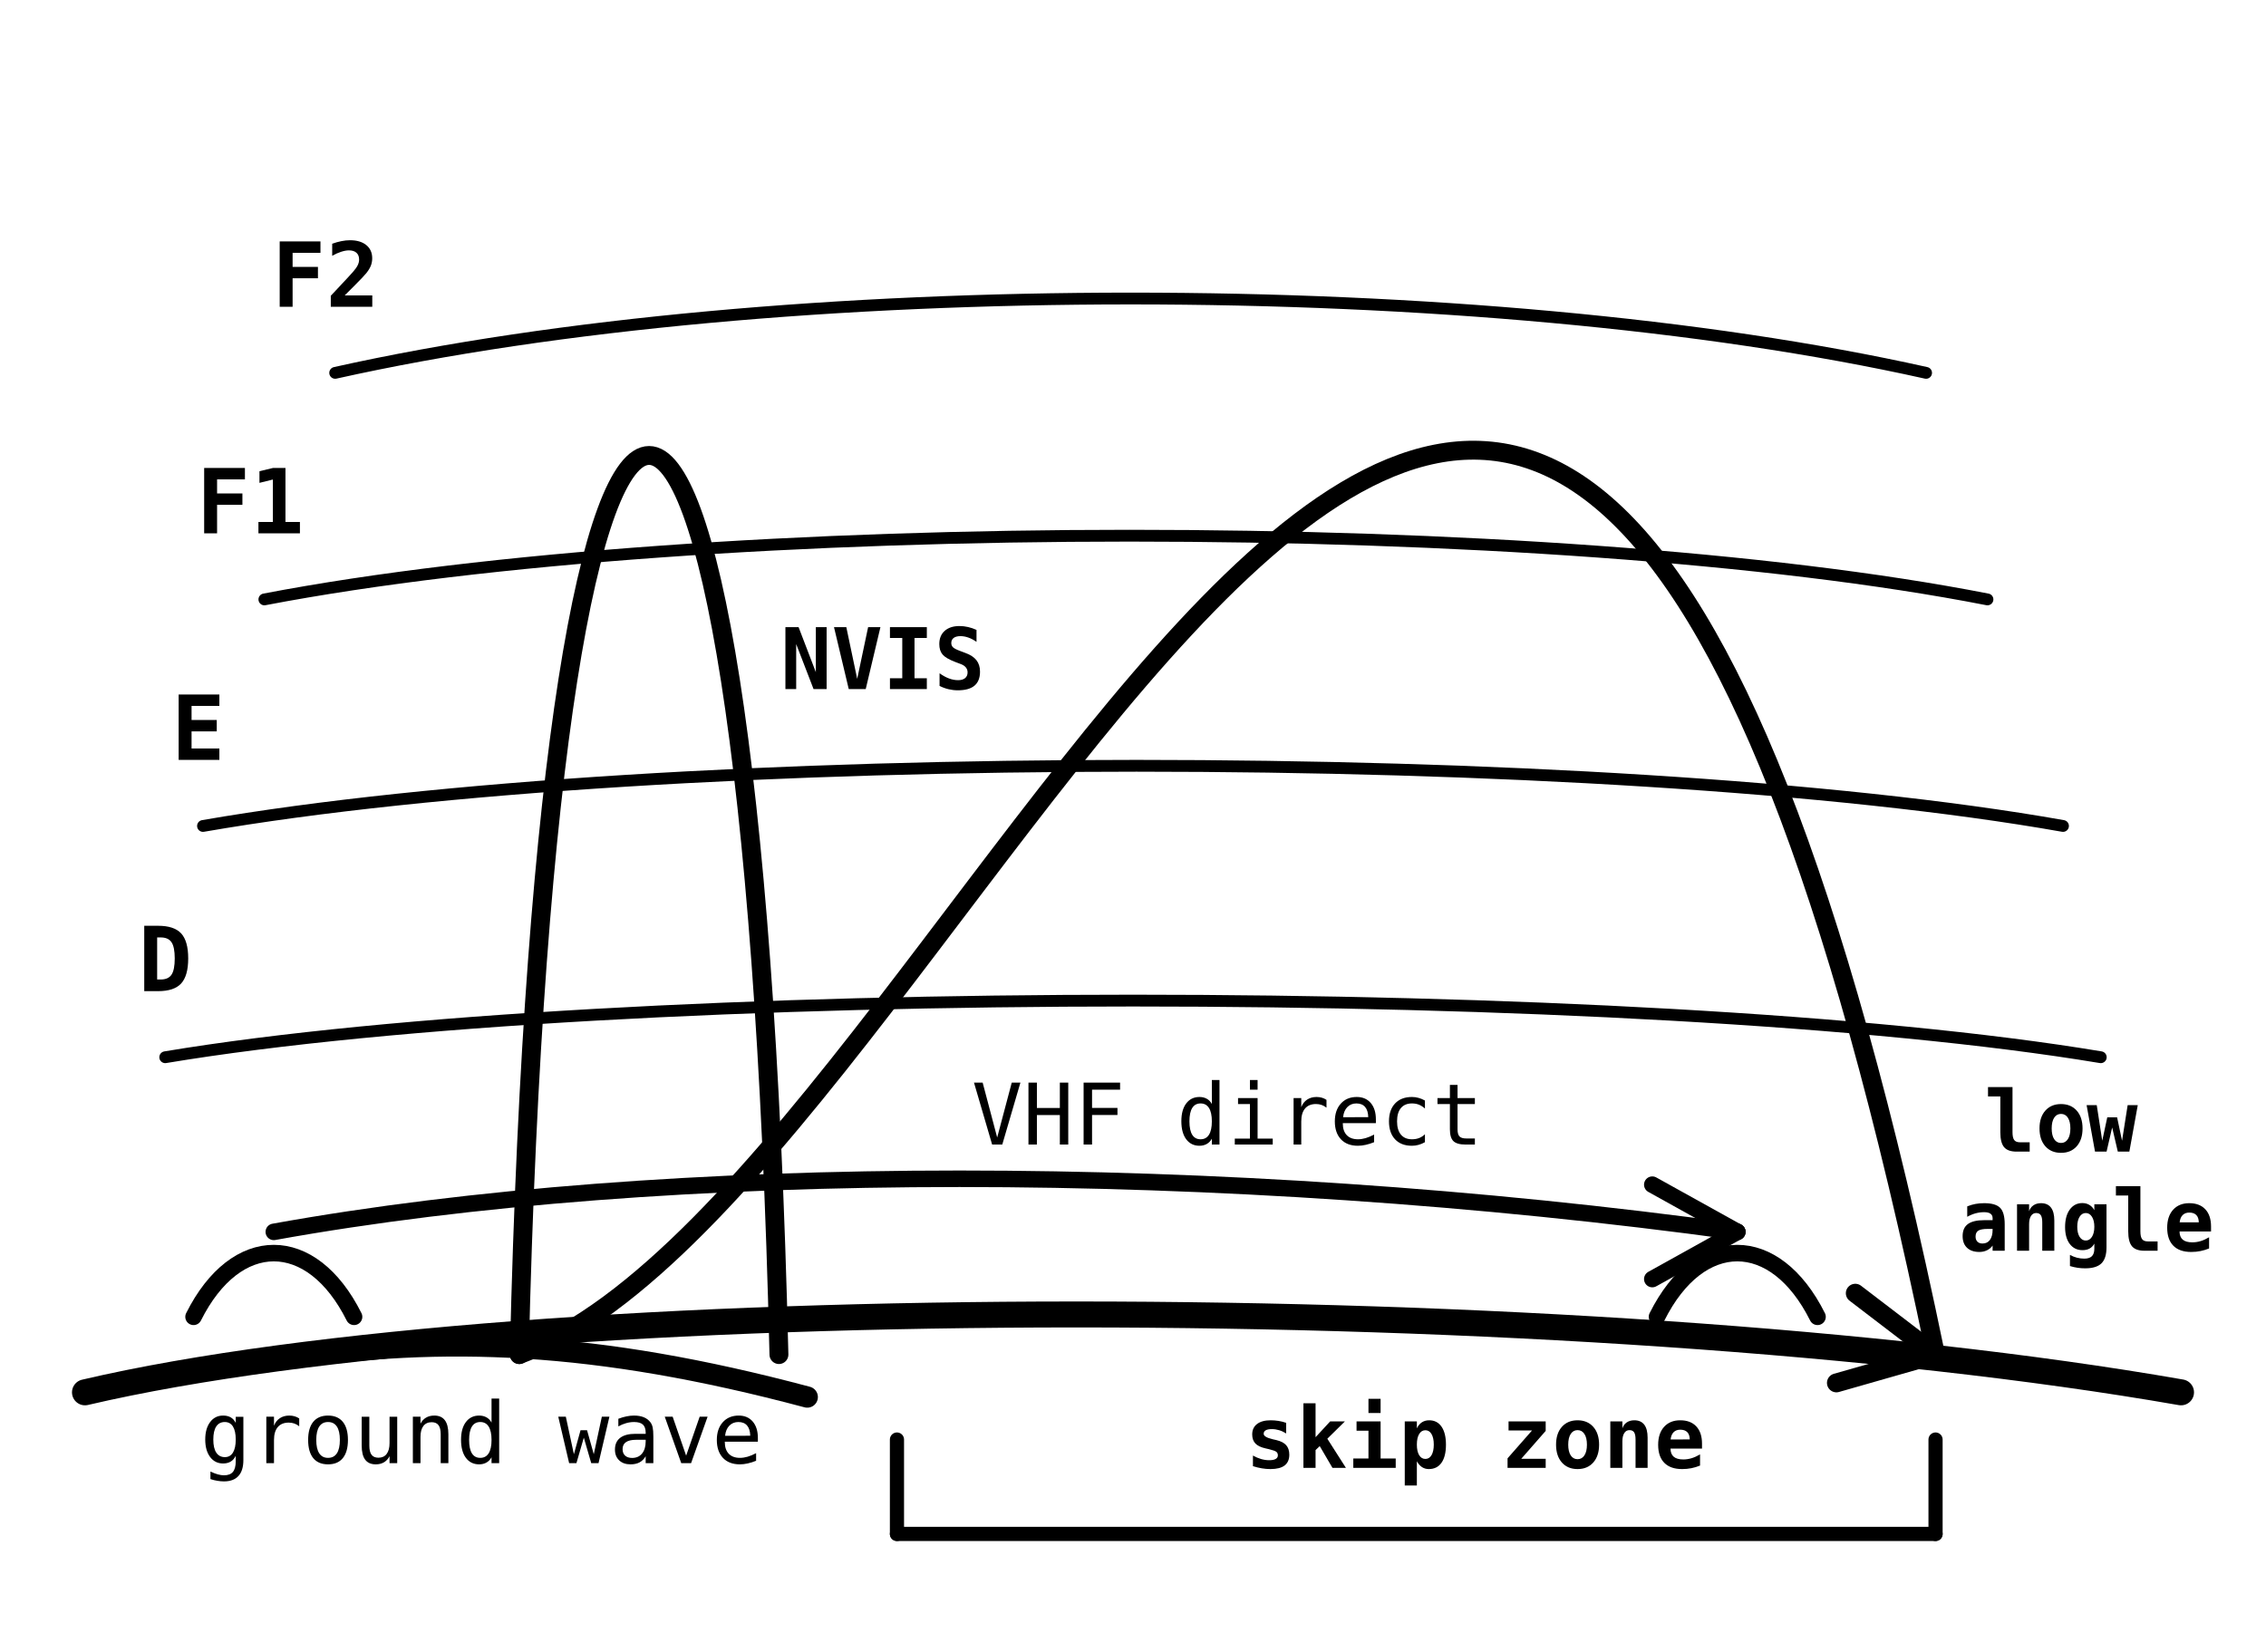
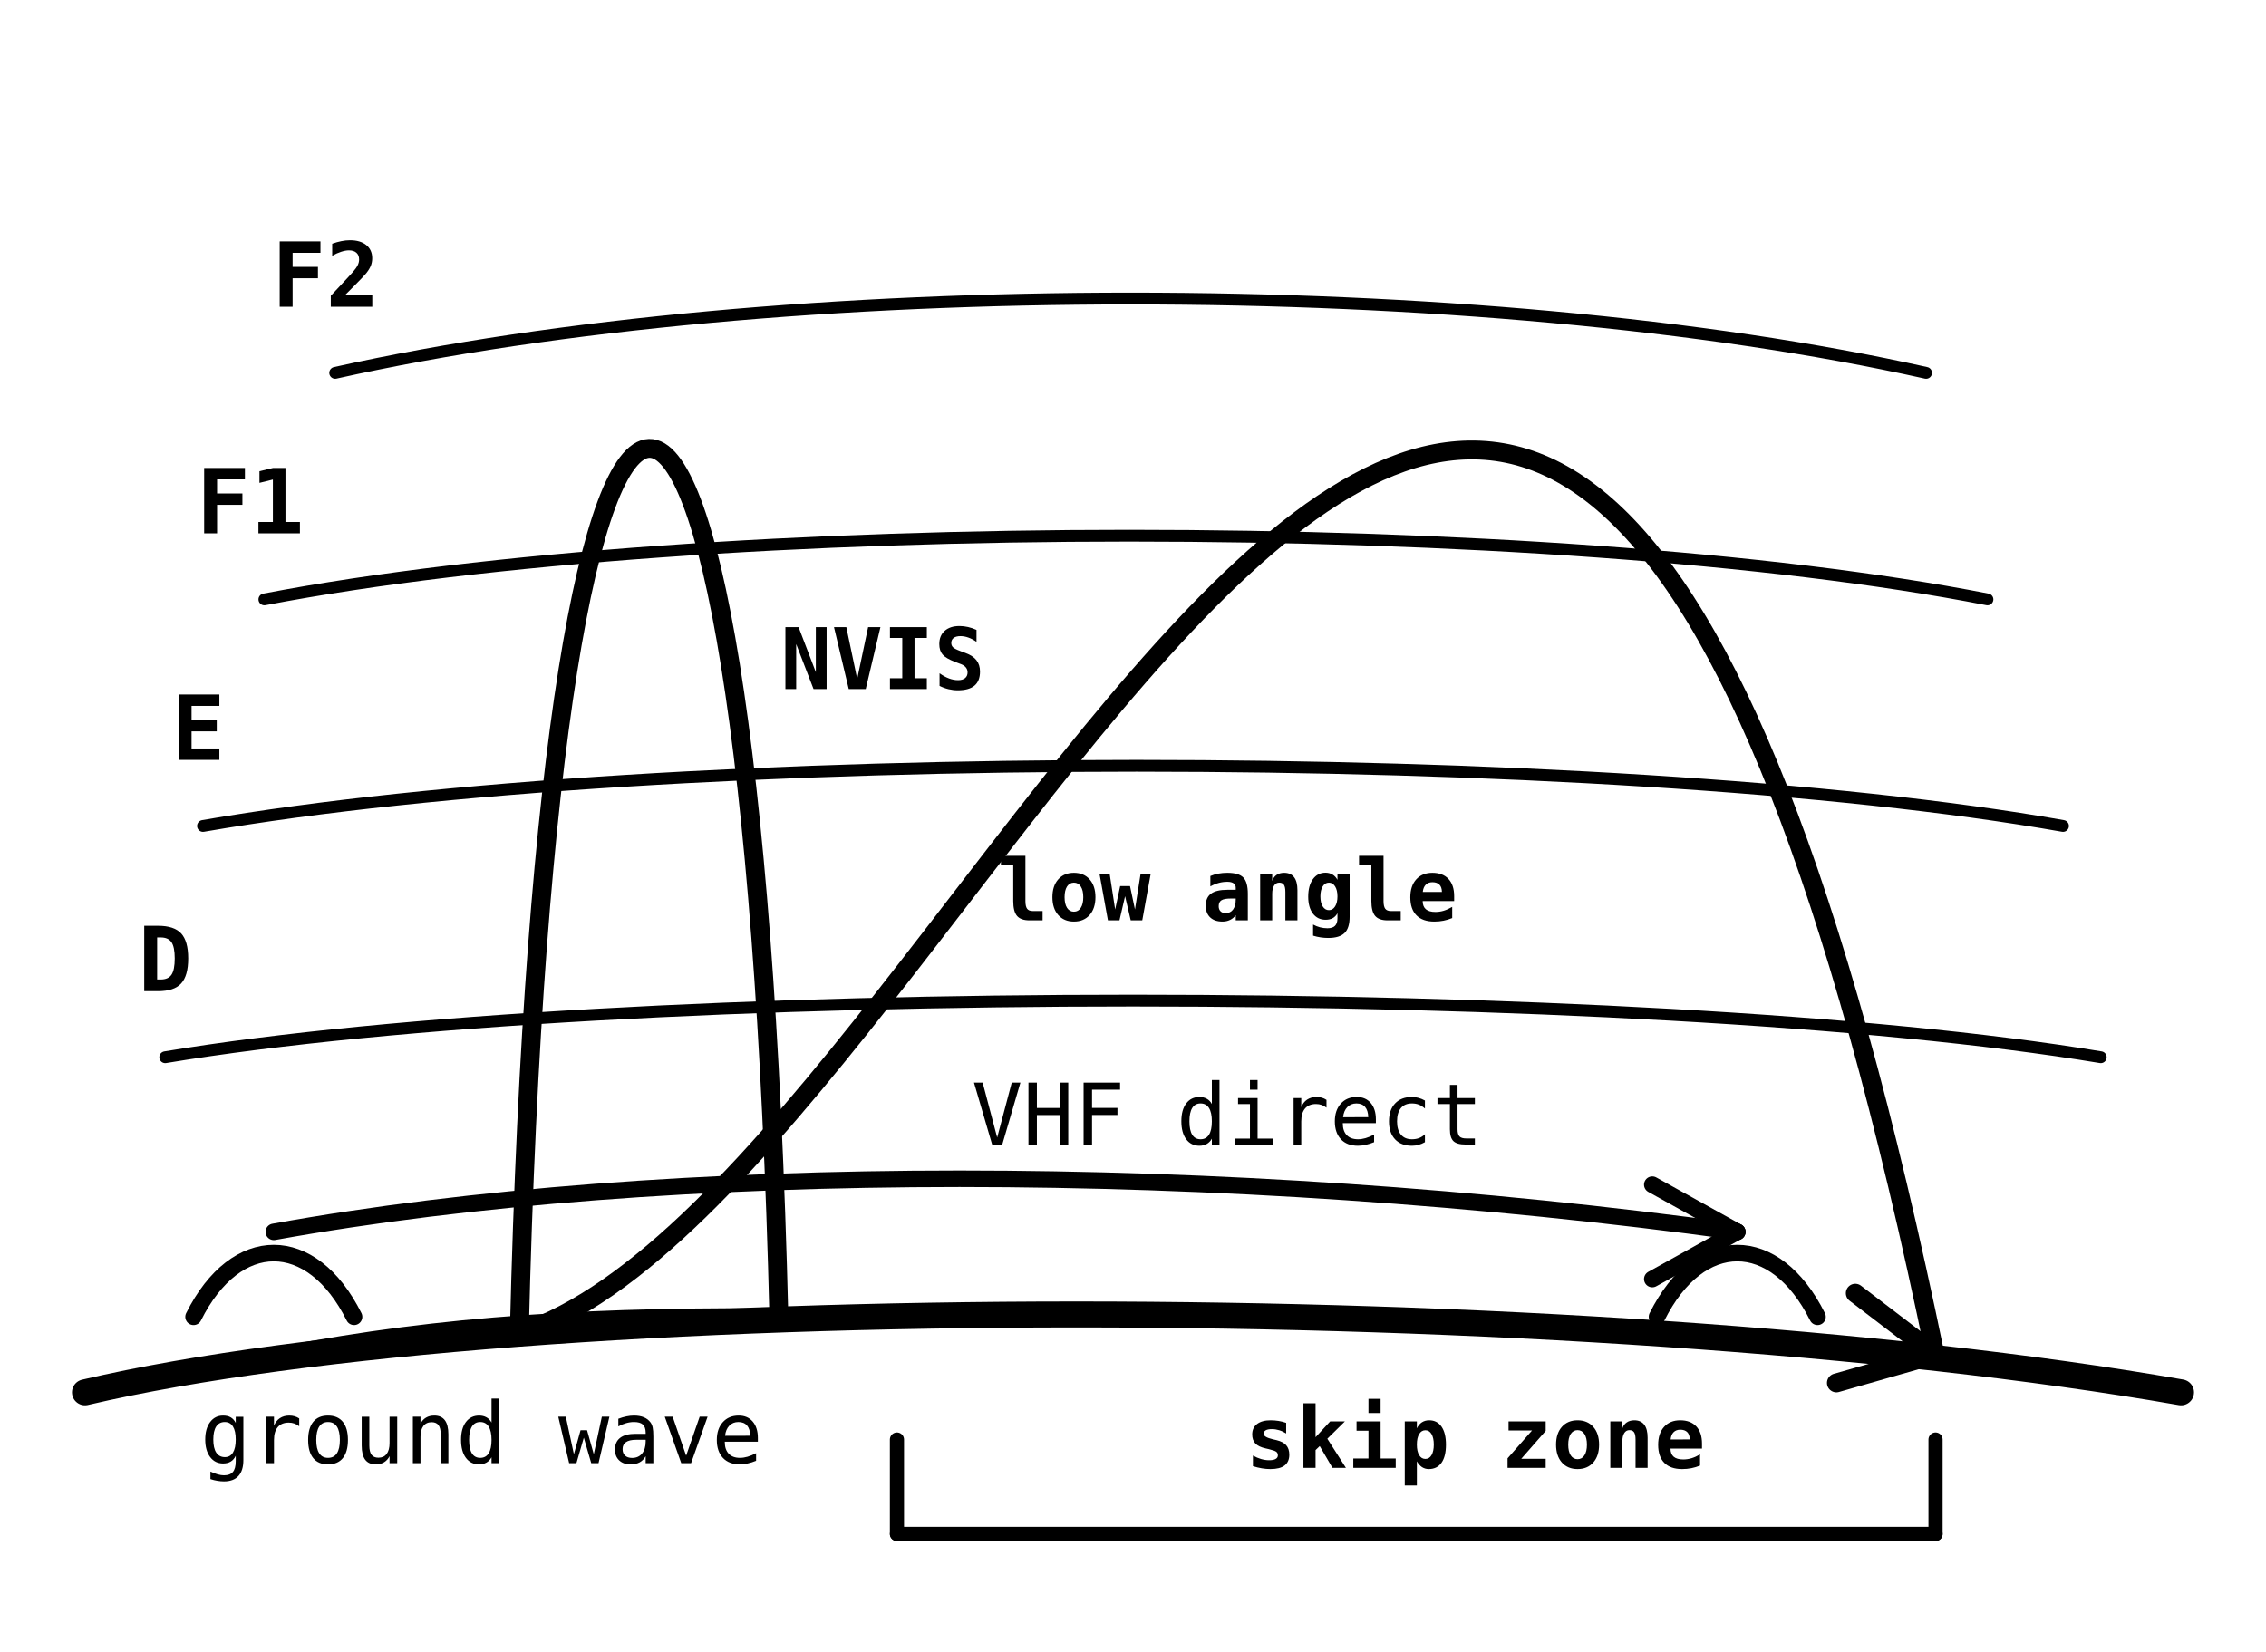
<svg xmlns="http://www.w3.org/2000/svg" id="propagation-paths-skip-zone" viewBox="0 0 960 700" role="img">
  <g fill="none" stroke="currentColor" stroke-linecap="round" stroke-linejoin="round">
    <path d="M36 590 C224 546 672 546 924 590" stroke-width="11" />
    <path d="M70 448 C262 416 698 416 890 448" stroke-width="5" />
    <path d="M86 350 C282 316 682 316 874 350" stroke-width="5" />
    <path d="M112 254 C300 218 658 218 842 254" stroke-width="5" />
    <path d="M142 158 C330 116 628 116 816 158" stroke-width="5" />
    <path d="M82 558 C100 522 132 522 150 558" stroke-width="7" />
    <path d="M702 558 C720 522 752 522 770 558" stroke-width="7" />
    <path d="M116 522 C282 492 518 492 736 522" stroke-width="7" />
    <path d="M736 522 L700 502" stroke-width="7" />
    <path d="M736 522 L700 542" stroke-width="7" />
-     <path d="M120 576 C188 566 252 568 342 592" stroke-width="9" />
-     <path d="M220 574 C232 66 318 66 330 574" stroke-width="8" />
-     <path d="M220 574 C420 500 650 -250 820 574" stroke-width="8" />
+     <path d="M120 575 C188 562 252 558 342 559" stroke-width="9" />
+     <path d="M220 565 C232 66 318 66 330 559" stroke-width="8" />
+     <path d="M220 565 C420 500 650 -250 820 575" stroke-width="8" />
    <path d="M820 574 L786 548" stroke-width="8" />
    <path d="M820 574 L778 586" stroke-width="8" />
    <path d="M380 650 C500 650 700 650 820 650" stroke-width="6" />
    <path d="M380 650 C380 634 380 622 380 610" stroke-width="6" />
    <path d="M820 650 C820 634 820 622 820 610" stroke-width="6" />
  </g>
  <g fill="currentColor" font-family="ui-monospace, SFMono-Regular, Menlo, Consolas, monospace" text-anchor="middle">
    <text x="70" y="420" font-size="38" font-weight="700">D</text>
    <text x="84" y="322" font-size="38" font-weight="700">E</text>
    <text x="106" y="226" font-size="38" font-weight="700">F1</text>
    <text x="138" y="130" font-size="38" font-weight="700">F2</text>
    <text x="520" y="485" font-size="36">VHF direct</text>
    <text x="204" y="620" font-size="36">ground wave</text>
    <text x="374" y="292" font-size="36" font-weight="700">NVIS</text>
-     <text x="884" y="488" font-size="36" font-weight="700">
-       <tspan x="884" y="488">low</tspan>
-       <tspan x="884" y="530">angle</tspan>
-     </text>
+     <text x="520" y="390" font-size="36" font-weight="700">low angle</text>
    <text x="625" y="622" font-size="36" font-weight="700">skip zone</text>
  </g>
</svg>
